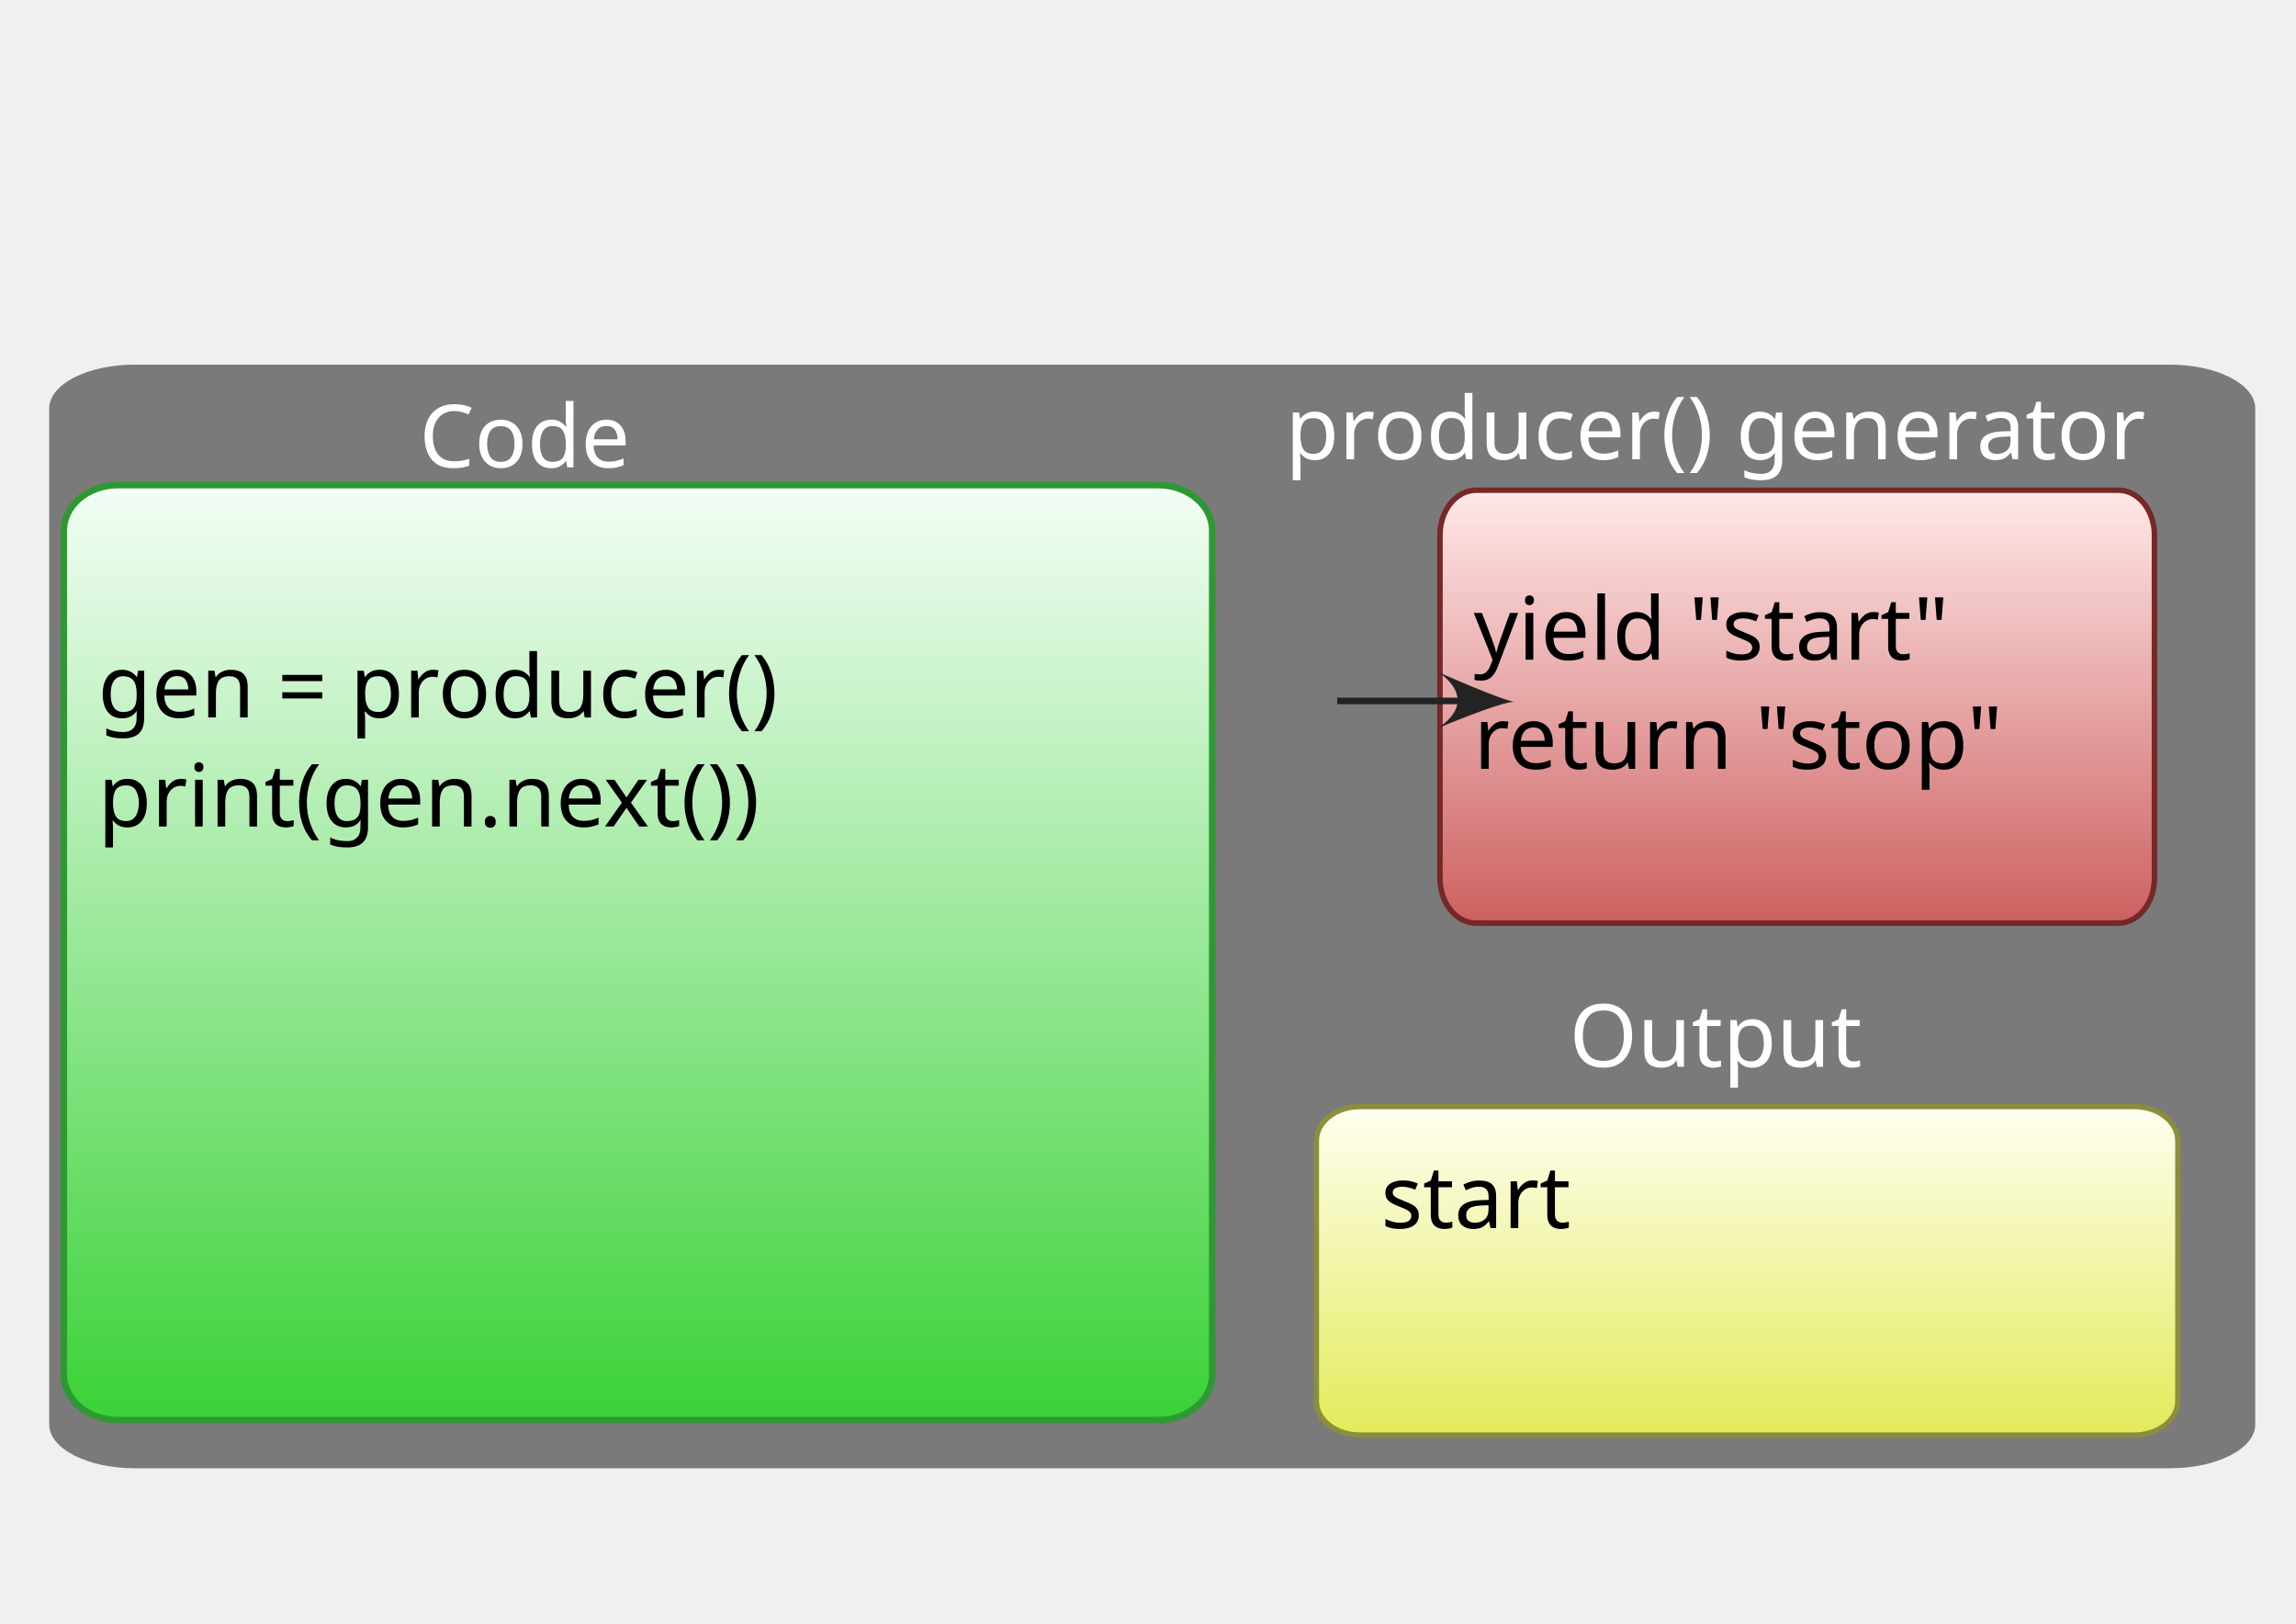
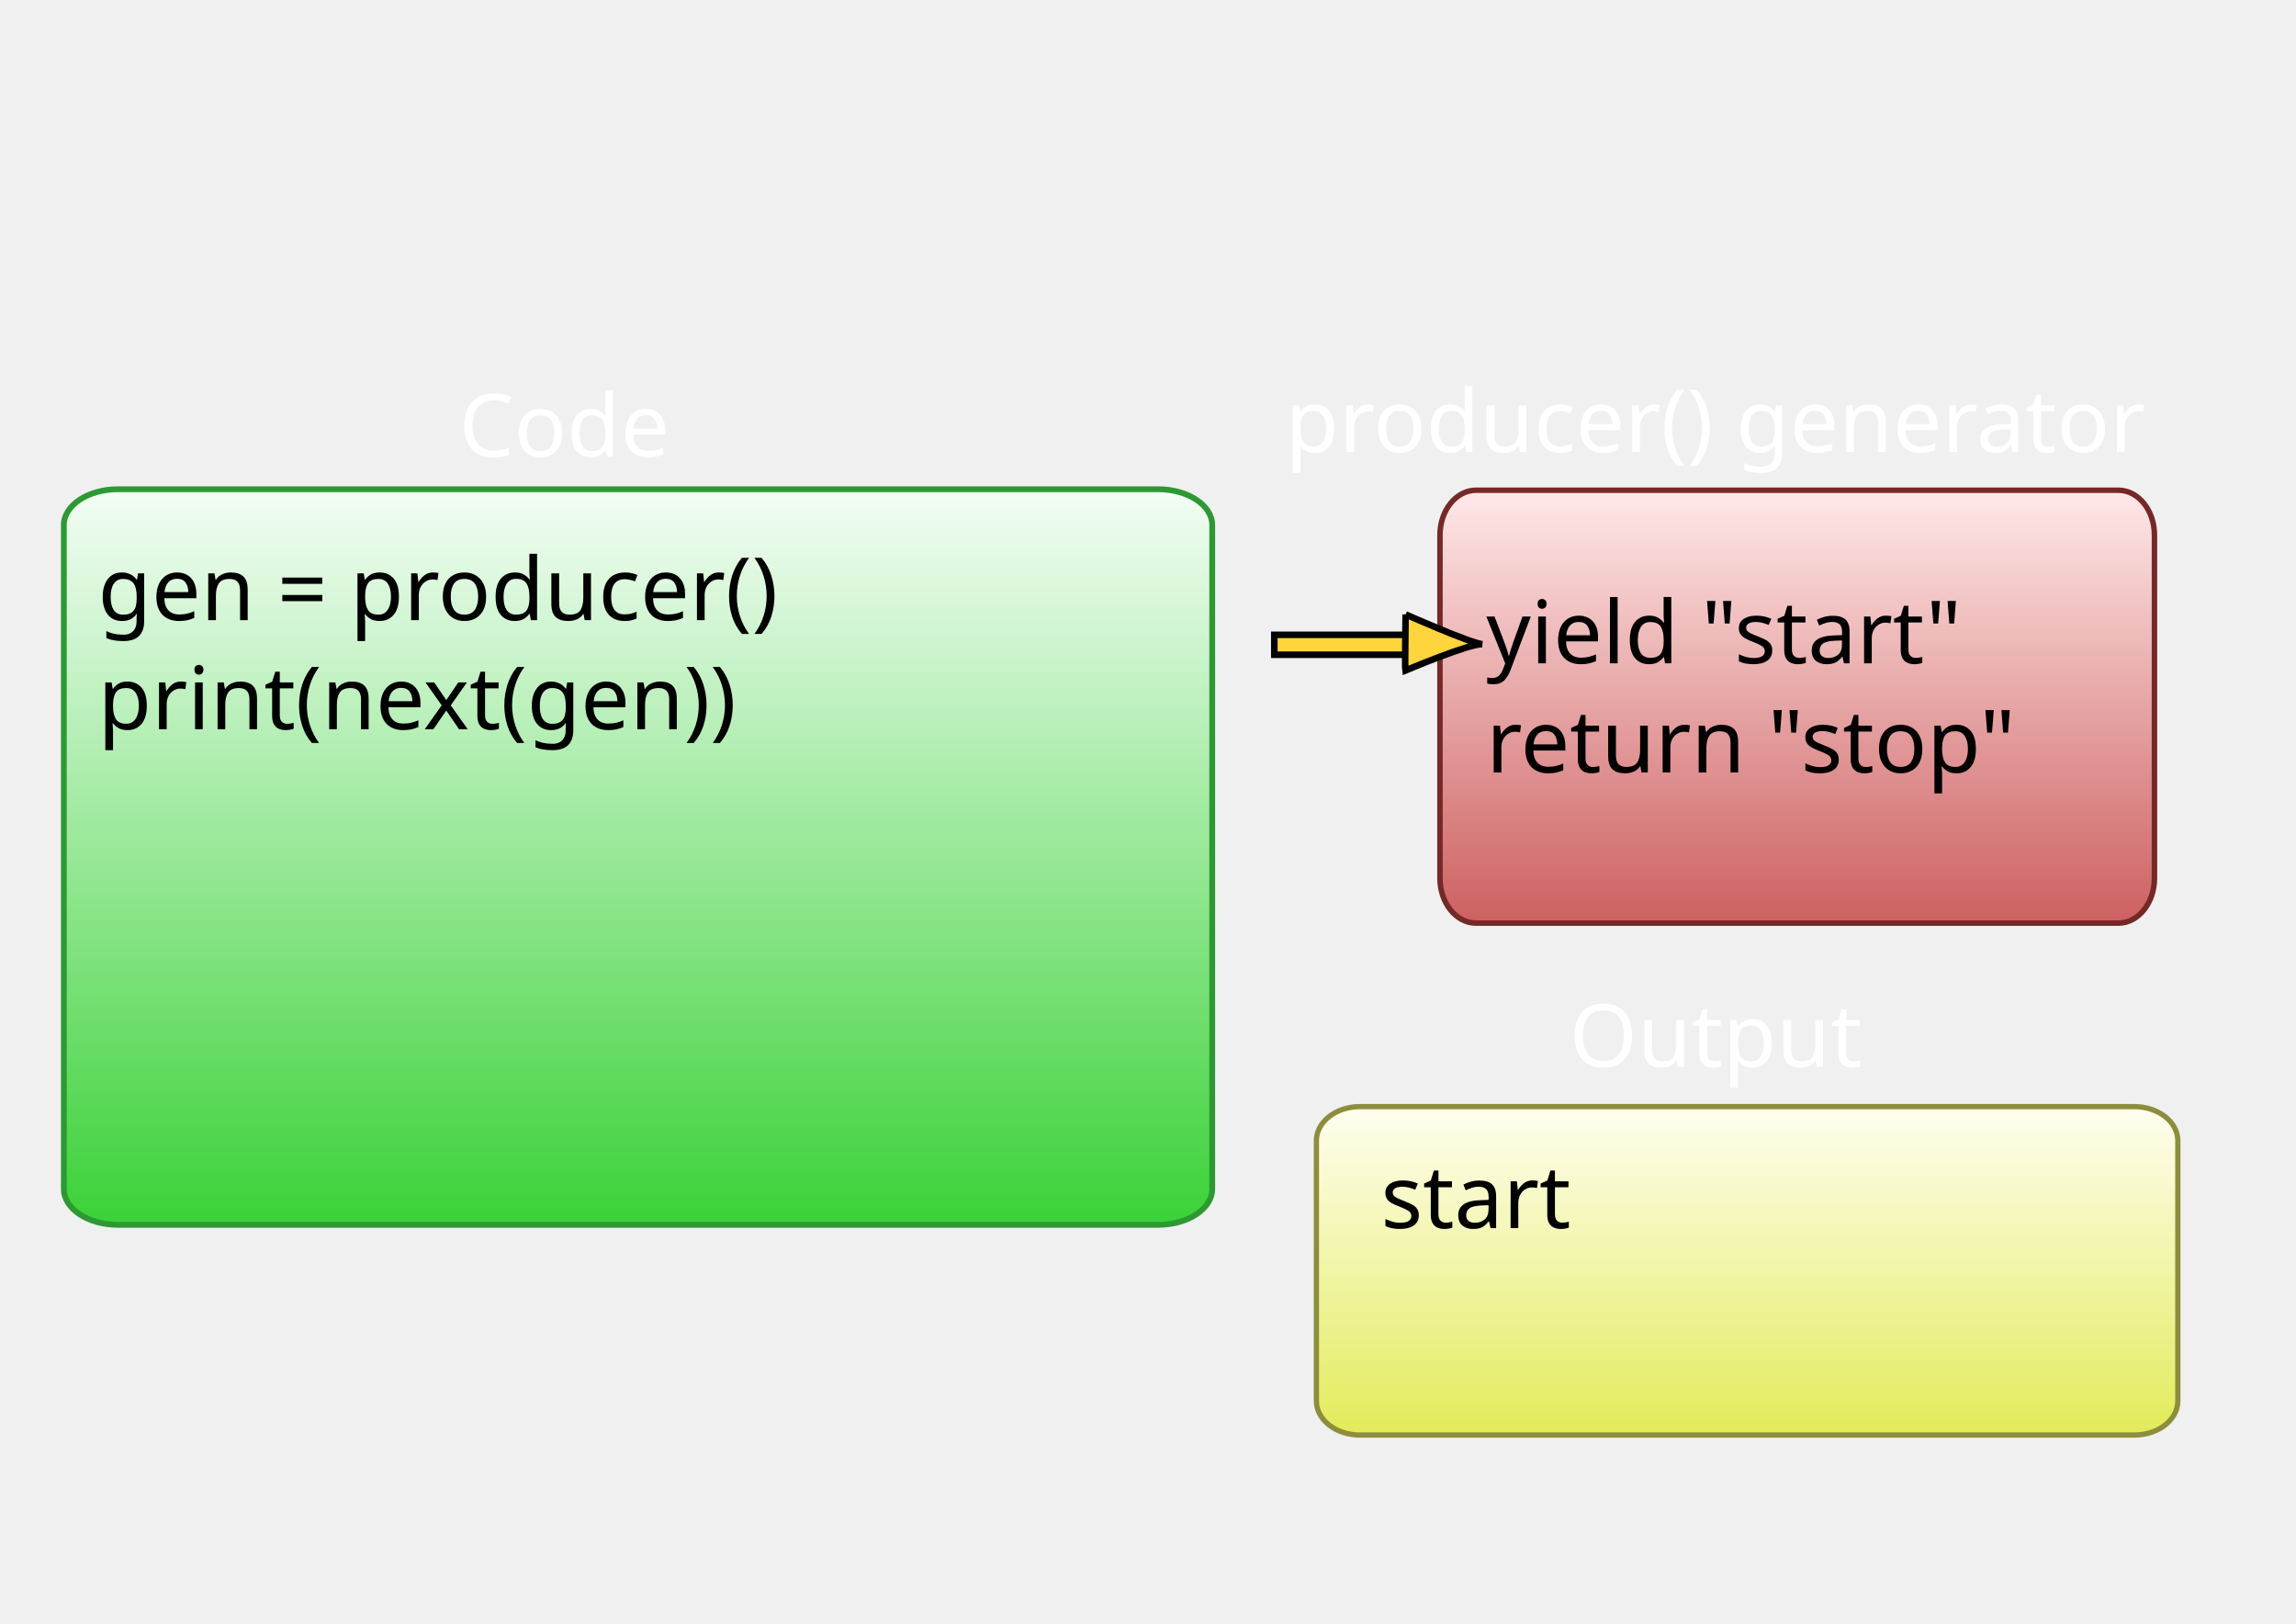
<svg xmlns="http://www.w3.org/2000/svg" xmlns:xlink="http://www.w3.org/1999/xlink" version="1.1" id="svg2" height="744.094" width="1052.362">
  <defs id="defs4">
    <linearGradient id="linearGradient12126">
      <stop style="stop-color:#ffe8e8;stop-opacity:1;" offset="0" id="stop12128" />
      <stop style="stop-color:#cd6060;stop-opacity:1;" offset="1" id="stop12130" />
    </linearGradient>
    <marker orient="auto" refY="0" refX="0" id="DotL" style="overflow:visible">
      <path id="path3982" d="m -2.5,-1 c 0,2.76 -2.24,5 -5,5 -2.76,0 -5,-2.24 -5,-5 0,-2.76 2.24,-5 5,-5 2.76,0 5,2.24 5,5 z" style="fill-rule:evenodd;stroke:#000000;stroke-width:1pt" transform="matrix(0.8,0,0,0.8,5.92,0.8)" />
    </marker>
    <marker id="RazorWire" refX="0" refY="0" orient="auto" style="overflow:visible">
      <path id="path4153" transform="scale(0.8,0.8)" style="fill:#808080;fill-opacity:1;fill-rule:evenodd;stroke:#000000;stroke-width:0.1pt" d="m 0.023,-0.74 0,1.438 -7.781,2.313 18.437,0 -7.187,-2.313 0,-1.438 7.25,-2.156 -18.469,0 7.75,2.156 z" />
    </marker>
    <marker orient="auto" refY="0" refX="0" id="Arrow2Lend" style="overflow:visible">
      <path id="path3942" style="fill-rule:evenodd;stroke-width:0.625;stroke-linejoin:round" d="M 8.719,4.034 -2.207,0.016 8.719,-4.002 c -1.745,2.372 -1.735,5.617 -6e-7,8.035 z" transform="matrix(-1.1,0,0,-1.1,-1.1,0)" />
    </marker>
    <marker orient="auto" refY="0" refX="0" id="Arrow1Lend" style="overflow:visible">
      <path id="path3924" d="M 0,0 5,-5 -12.5,0 5,5 0,0 z" style="fill-rule:evenodd;stroke:#000000;stroke-width:1pt" transform="matrix(-0.8,0,0,-0.8,-10,0)" />
    </marker>
    <linearGradient id="linearGradient3765">
      <stop id="stop3767" offset="0" style="stop-color:#f2feff;stop-opacity:1;" />
      <stop id="stop3769" offset="1" style="stop-color:#41b6ce;stop-opacity:1;" />
    </linearGradient>
    <linearGradient id="linearGradient3755">
      <stop style="stop-color:#b8f1f1;stop-opacity:1;" offset="0" id="stop3757" />
      <stop style="stop-color:#5ac5da;stop-opacity:1;" offset="1" id="stop3759" />
    </linearGradient>
    <linearGradient xlink:href="#linearGradient3765" id="linearGradient3761" x1="328.5" y1="172.362" x2="334.357" y2="552.362" gradientUnits="userSpaceOnUse" gradientTransform="matrix(0.6143788,0,0,0.4866711,176.4746,449.7801)" />
    <linearGradient xlink:href="#linearGradient3765-7" id="linearGradient3761-8" x1="328.5" y1="172.362" x2="334.357" y2="552.362" gradientUnits="userSpaceOnUse" gradientTransform="matrix(0.6143788,0,0,0.6431323,188.5043,-52.64542)" />
    <linearGradient id="linearGradient3765-7">
      <stop id="stop3767-4" offset="0" style="stop-color:#f2fdf4;stop-opacity:1;" />
      <stop id="stop3769-3" offset="1" style="stop-color:#3cd239;stop-opacity:1;" />
    </linearGradient>
-     <linearGradient y2="548.954" x2="328.5" y1="172.362" x1="328.5" gradientTransform="matrix(1.04673,0,0,1.119219,-60.46266,340.8581)" gradientUnits="userSpaceOnUse" id="linearGradient5906" xlink:href="#linearGradient3765-7" />
+     <linearGradient y2="548.954" x2="328.5" y1="172.362" x1="328.5" gradientTransform="matrix(1.04673,0,0,0.8804904,-60.46266,383.2202)" gradientUnits="userSpaceOnUse" id="linearGradient5906" xlink:href="#linearGradient3765-7" />
    <marker orient="auto" refY="0" refX="0" id="Arrow1Lend-4" style="overflow:visible">
      <path id="path3924-0" d="M 0,0 5,-5 -12.5,0 5,5 0,0 z" style="fill-rule:evenodd;stroke:#000000;stroke-width:1pt" transform="matrix(-0.8,0,0,-0.8,-10,0)" />
    </marker>
    <linearGradient xlink:href="#linearGradient12126" id="linearGradient12140" x1="879.429" y1="523.279" x2="879.429" y2="707.26" gradientUnits="userSpaceOnUse" gradientTransform="matrix(0.7427041,0,0,1.078099,195.1382,-30.84634)" />
    <linearGradient xlink:href="#linearGradient12126-6" id="linearGradient12140-4" x1="879.429" y1="523.279" x2="883.507" y2="706.591" gradientUnits="userSpaceOnUse" gradientTransform="matrix(0.9957622,0,0,1.142415,-67.42616,-69.40973)" />
    <linearGradient id="linearGradient12126-6">
      <stop style="stop-color:#fffef0;stop-opacity:1;" offset="0" id="stop12128-6" />
      <stop style="stop-color:#e2eb59;stop-opacity:1;" offset="1" id="stop12130-1" />
    </linearGradient>
    <linearGradient y2="707.709" x2="879.429" y1="523.279" x1="879.429" gradientTransform="matrix(0.8954408,0,0,0.8179006,42.90365,387.6943)" gradientUnits="userSpaceOnUse" id="linearGradient12157" xlink:href="#linearGradient12126-6" />
  </defs>
  <g id="layer1" transform="translate(0,-308.2677)">
-     <rect style="fill:#7a7a7a;fill-opacity:1;fill-rule:nonzero;stroke:none" id="rect7304" width="1011.113" height="505.758" x="22.56" y="475.371" rx="39.121" ry="20.051" />
-     <rect style="fill:url(#linearGradient5906);fill-opacity:1;fill-rule:nonzero;stroke:#2e9833;stroke-width:3;stroke-linecap:butt;stroke-linejoin:round;stroke-miterlimit:4;stroke-opacity:1;stroke-dasharray:none" id="rect2985-0" width="526.356" height="428.501" x="29.257" y="530.571" rx="24.822" ry="20.862" />
-     <text xml:space="preserve" style="font-size:40px;font-style:normal;font-variant:normal;font-weight:normal;font-stretch:normal;line-height:125%;letter-spacing:0px;word-spacing:0px;fill:#ffffff;fill-opacity:1;stroke:none;font-family:Comfortaa;-inkscape-font-specification:Comfortaa" x="589.138" y="518.748" id="text3771-4">
-       <tspan id="tspan3773-6" x="589.138" y="518.748">producer() generator</tspan>
+     <rect style="fill:url(#linearGradient5906);fill-opacity:1;fill-rule:nonzero;stroke:#2e9833;stroke-width:2.661;stroke-linecap:butt;stroke-linejoin:round;stroke-miterlimit:4;stroke-opacity:1;stroke-dasharray:none" id="rect2985-0" width="526.356" height="337.102" x="29.257" y="532.468" rx="24.822" ry="16.412" />
+     <text xml:space="preserve" style="font-size:40px;font-style:normal;font-variant:normal;font-weight:normal;font-stretch:normal;line-height:125%;letter-spacing:0px;word-spacing:0px;fill:#ffffff;fill-opacity:1;stroke:none;font-family:Comfortaa;-inkscape-font-specification:Comfortaa" x="589.138" y="515.446" id="text3771-4">
+       <tspan id="tspan3773-6" x="589.138" y="515.446">producer() generator</tspan>
    </text>
    <rect style="fill:url(#linearGradient12140);fill-opacity:1;fill-rule:nonzero;stroke:#752828;stroke-width:2.517;stroke-linecap:butt;stroke-linejoin:round;stroke-miterlimit:4;stroke-opacity:1;stroke-dasharray:none" id="rect11120-3" width="327.482" height="198.385" x="660.003" y="532.922" rx="16.551" ry="20.564" />
-     <text xml:space="preserve" style="font-size:40px;font-style:normal;font-weight:normal;line-height:125%;letter-spacing:0px;word-spacing:0px;fill:#ffffff;fill-opacity:1;stroke:none;font-family:Sans" x="192.152" y="522.439" id="text5865-6-8-9">
-       <tspan x="192.152" y="522.439" style="font-style:normal;font-variant:normal;font-weight:normal;font-stretch:normal;fill:#ffffff;fill-opacity:1;font-family:Comfortaa;-inkscape-font-specification:Comfortaa" id="tspan11114-1">Code</tspan>
+     <text xml:space="preserve" style="font-size:40px;font-style:normal;font-weight:normal;line-height:125%;letter-spacing:0px;word-spacing:0px;fill:#ffffff;fill-opacity:1;stroke:none;font-family:Sans" x="210.318" y="517.485" id="text5865-6-8-9">
+       <tspan x="210.318" y="517.485" style="font-style:normal;font-variant:normal;font-weight:normal;font-stretch:normal;fill:#ffffff;fill-opacity:1;font-family:Comfortaa;-inkscape-font-specification:Comfortaa" id="tspan11114-1">Code</tspan>
    </text>
-     <text xml:space="preserve" style="font-size:40px;font-style:normal;font-weight:normal;line-height:125%;letter-spacing:0px;word-spacing:0px;fill:#000000;fill-opacity:1;stroke:none;font-family:Sans" x="44.879" y="637.044" id="text5865-6">
-       <tspan x="44.879" y="637.044" style="font-style:normal;font-variant:normal;font-weight:normal;font-stretch:normal;fill:#000000;fill-opacity:1;font-family:Comfortaa;-inkscape-font-specification:Comfortaa" id="tspan7773">gen = producer()</tspan>
-       <tspan x="44.879" y="687.044" style="font-style:normal;font-variant:normal;font-weight:normal;font-stretch:normal;fill:#000000;fill-opacity:1;font-family:Comfortaa;-inkscape-font-specification:Comfortaa" id="tspan3961">print(gen.next())</tspan>
+     <text xml:space="preserve" style="font-size:40px;font-style:normal;font-weight:normal;line-height:125%;letter-spacing:0px;word-spacing:0px;fill:#000000;fill-opacity:1;stroke:none;font-family:Sans" x="44.879" y="592.455" id="text5865-6">
+       <tspan x="44.879" y="592.455" style="font-style:normal;font-variant:normal;font-weight:normal;font-stretch:normal;fill:#000000;fill-opacity:1;font-family:Comfortaa;-inkscape-font-specification:Comfortaa" id="tspan7773">gen = producer()</tspan>
+       <tspan x="44.879" y="642.455" style="font-style:normal;font-variant:normal;font-weight:normal;font-stretch:normal;fill:#000000;fill-opacity:1;font-family:Comfortaa;-inkscape-font-specification:Comfortaa" id="tspan3961">print(next(gen))</tspan>
    </text>
    <rect style="fill:url(#linearGradient12157);fill-opacity:1;fill-rule:nonzero;stroke:#8d8e3d;stroke-width:2.407;stroke-linecap:butt;stroke-linejoin:round;stroke-miterlimit:4;stroke-opacity:1;stroke-dasharray:none" id="rect11120-3-8" width="394.828" height="150.505" x="603.368" y="815.398" rx="19.954" ry="15.601" />
    <text xml:space="preserve" style="font-size:40px;font-style:normal;font-weight:normal;line-height:125%;letter-spacing:0px;word-spacing:0px;fill:#ffffff;fill-opacity:1;stroke:none;font-family:Sans" x="719.28" y="797.167" id="text5865-6-8-9-4">
      <tspan x="719.28" y="797.167" style="font-style:normal;font-variant:normal;font-weight:normal;font-stretch:normal;fill:#ffffff;fill-opacity:1;font-family:Comfortaa;-inkscape-font-specification:Comfortaa" id="tspan11114-1-1">Output</tspan>
    </text>
    <text xml:space="preserve" style="font-size:40px;font-style:normal;font-weight:normal;line-height:125%;letter-spacing:0px;word-spacing:0px;fill:#000000;fill-opacity:1;stroke:none;font-family:Sans" x="632.939" y="871.065" id="text5865-6-7">
      <tspan x="632.939" y="871.065" style="font-style:normal;font-variant:normal;font-weight:normal;font-stretch:normal;fill:#000000;fill-opacity:1;font-family:Comfortaa;-inkscape-font-specification:Comfortaa" id="tspan3973">start</tspan>
    </text>
-     <text xml:space="preserve" style="font-size:40px;font-style:normal;font-variant:normal;font-weight:normal;font-stretch:normal;line-height:125%;letter-spacing:0px;word-spacing:0px;fill:#000000;fill-opacity:1;stroke:none;font-family:Comfortaa;-inkscape-font-specification:Comfortaa" x="675.448" y="610.596" id="text12274">
-       <tspan x="675.448" y="610.596" id="tspan3147">yield "start"</tspan>
-       <tspan x="675.448" y="660.596" id="tspan3149">return "stop"</tspan>
+     <text xml:space="preserve" style="font-size:40px;font-style:normal;font-variant:normal;font-weight:normal;font-stretch:normal;line-height:125%;letter-spacing:0px;word-spacing:0px;fill:#000000;fill-opacity:1;stroke:none;font-family:Comfortaa;-inkscape-font-specification:Comfortaa" x="681.228" y="612.247" id="text12274">
+       <tspan x="681.228" y="612.247" id="tspan3147">yield "start"</tspan>
+       <tspan x="681.228" y="662.247" id="tspan3149">return "stop"</tspan>
    </text>
-     <g id="g3969" transform="translate(50.36961,59.45266)">
-       <path id="path5299-9" d="m 562.528,570.044 63.305,0" style="fill:#faff4f;fill-opacity:1;fill-rule:nonzero;stroke:#232323;stroke-width:3;stroke-linecap:butt;stroke-linejoin:round;stroke-miterlimit:4;stroke-opacity:1;stroke-dasharray:none;marker-end:none" />
-       <path id="path7308-2" d="m 608.75,556.809 c 0,0 29.705,13.182 35.206,13.65 -5.698,-0.468 -35.335,12.068 -35.335,12.068 20.433,-13.571 0.129,-25.719 0.129,-25.719 z" style="fill:#232323;fill-opacity:1;fill-rule:nonzero;stroke:none" />
-     </g>
+     <rect style="fill:#ffd53d;fill-opacity:1;stroke:#000000;stroke-width:3;stroke-miterlimit:4;stroke-opacity:1;stroke-dasharray:none" id="rect12135" width="72.387" height="9.131" x="584.069" y="599.187" rx="0" ry="0" />
+     <path style="fill:#ffd53d;fill-opacity:1;fill-rule:nonzero;stroke:#000000;stroke-width:3;stroke-miterlimit:4;stroke-opacity:1;stroke-dasharray:none" d="m 644.257,589.838 c 0,0 29.705,13.182 35.206,13.65 -5.698,-0.468 -35.335,12.068 -35.335,12.068 -0.21,-1.185 0.129,-25.719 0.129,-25.719 z" id="path7308-2" />
  </g>
</svg>
